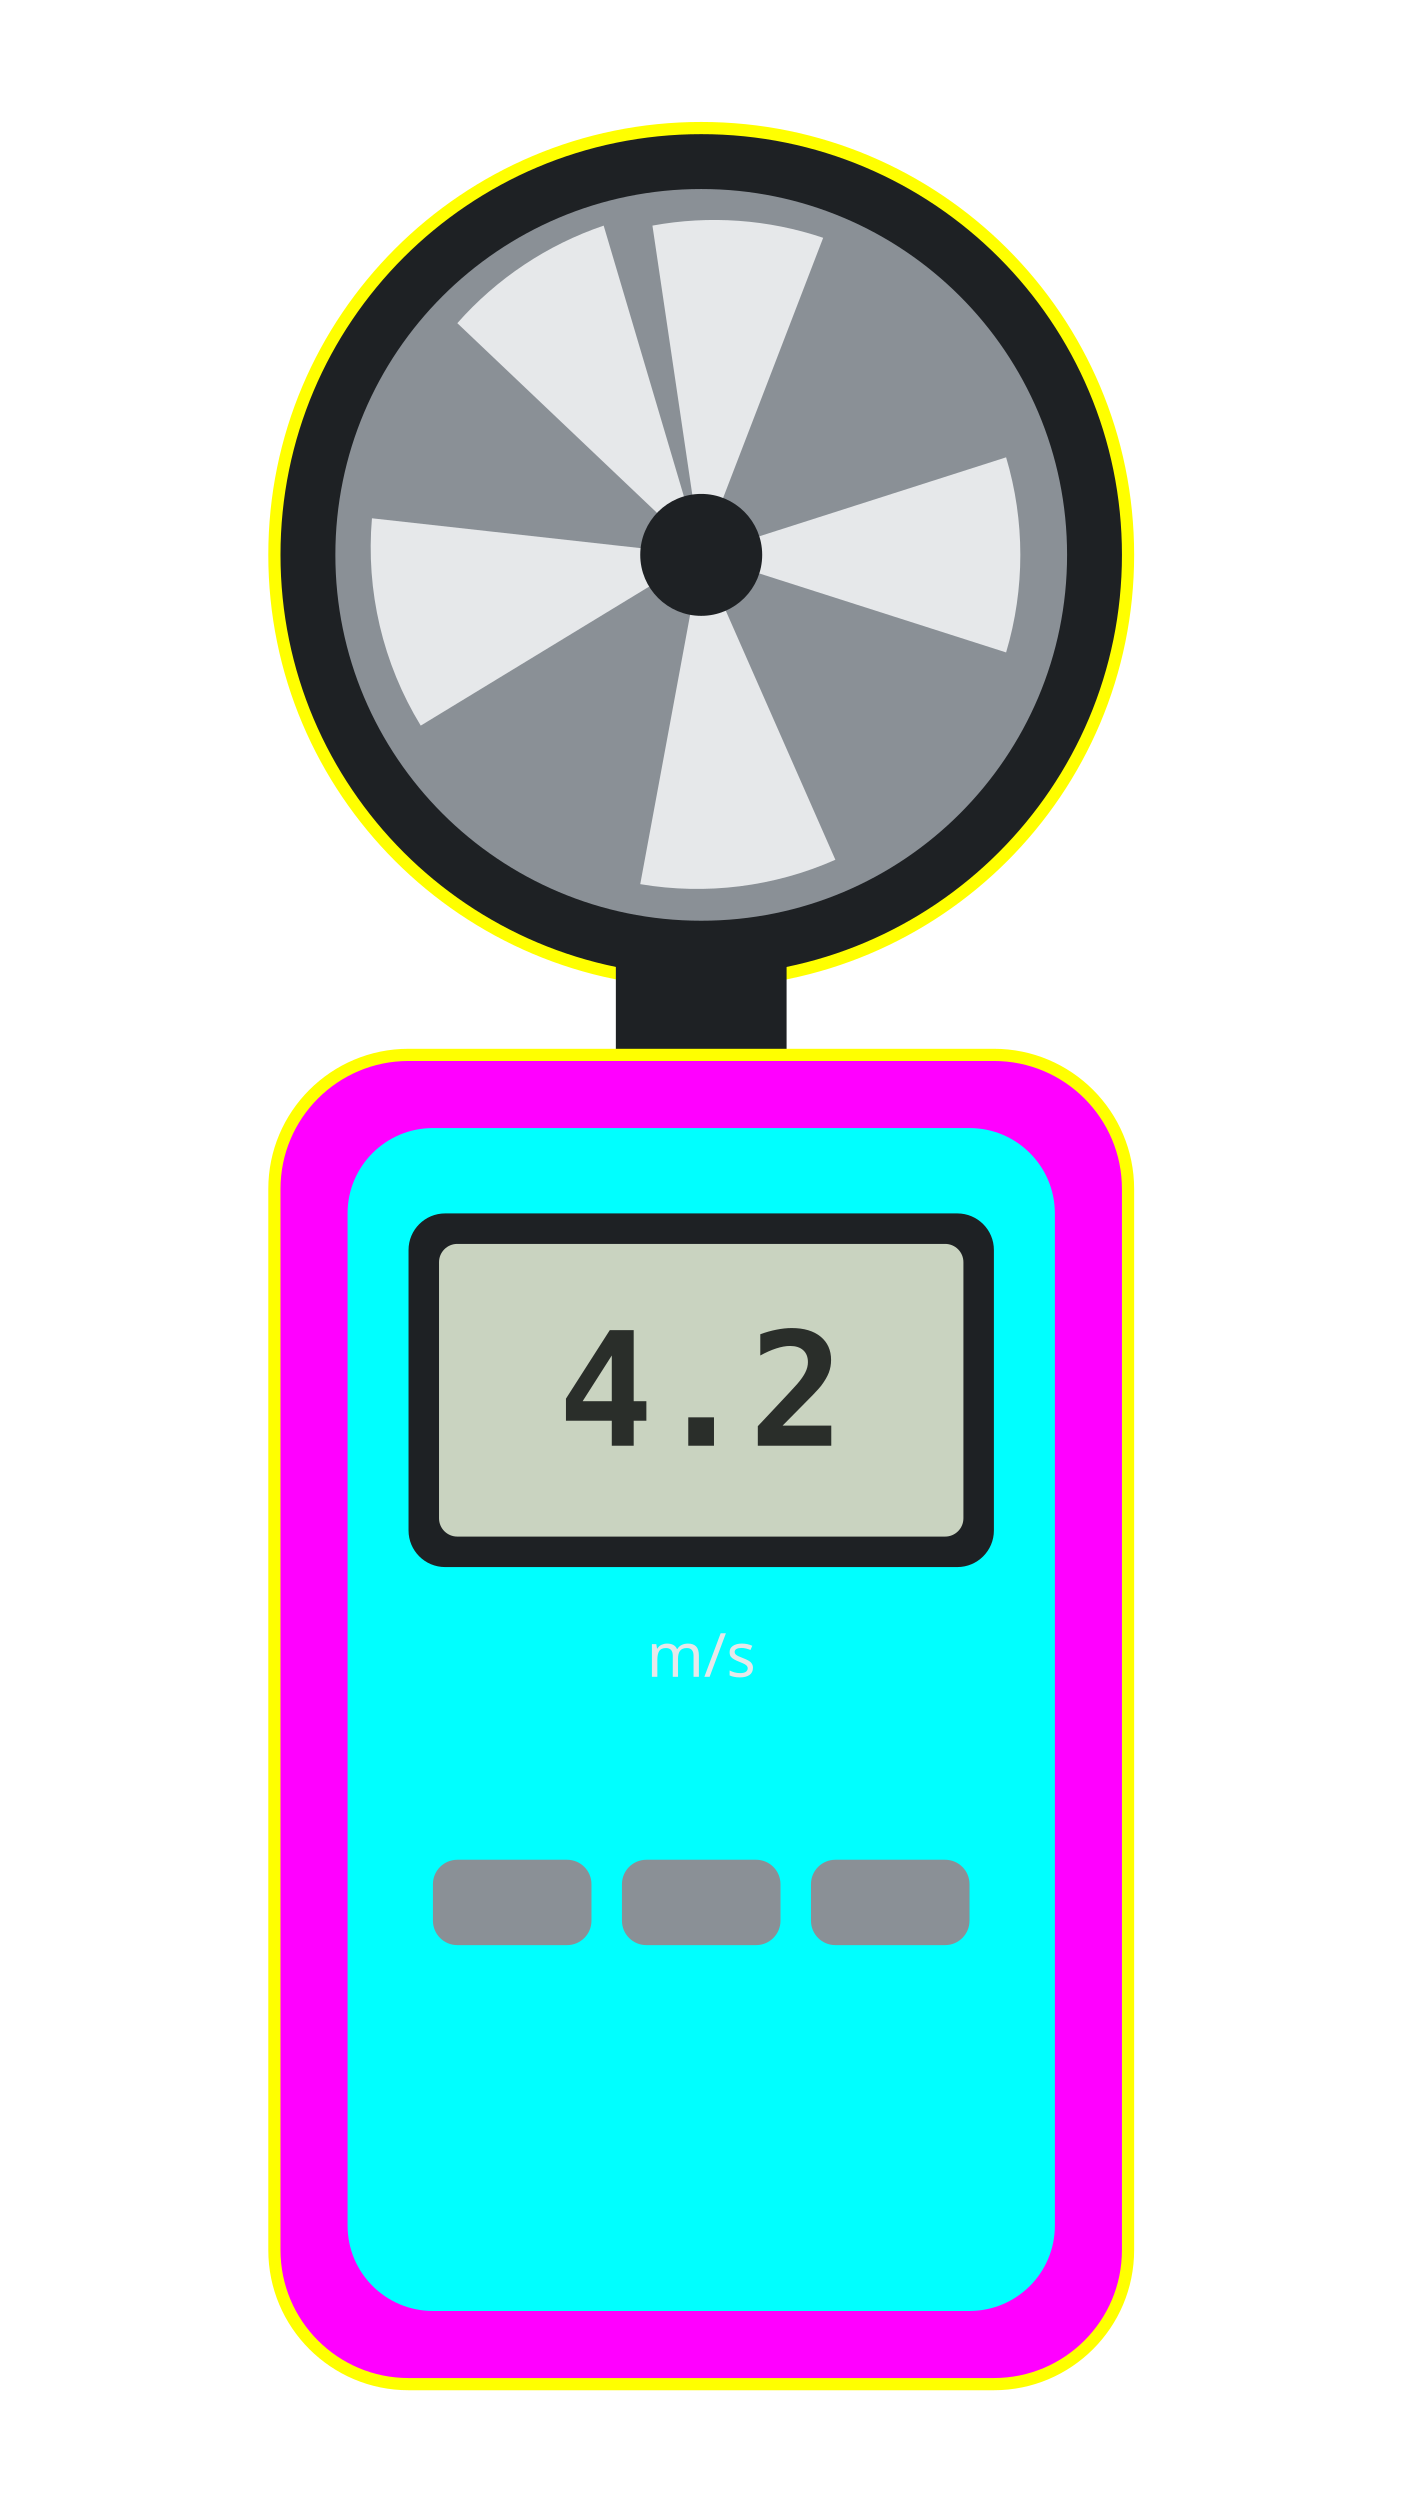
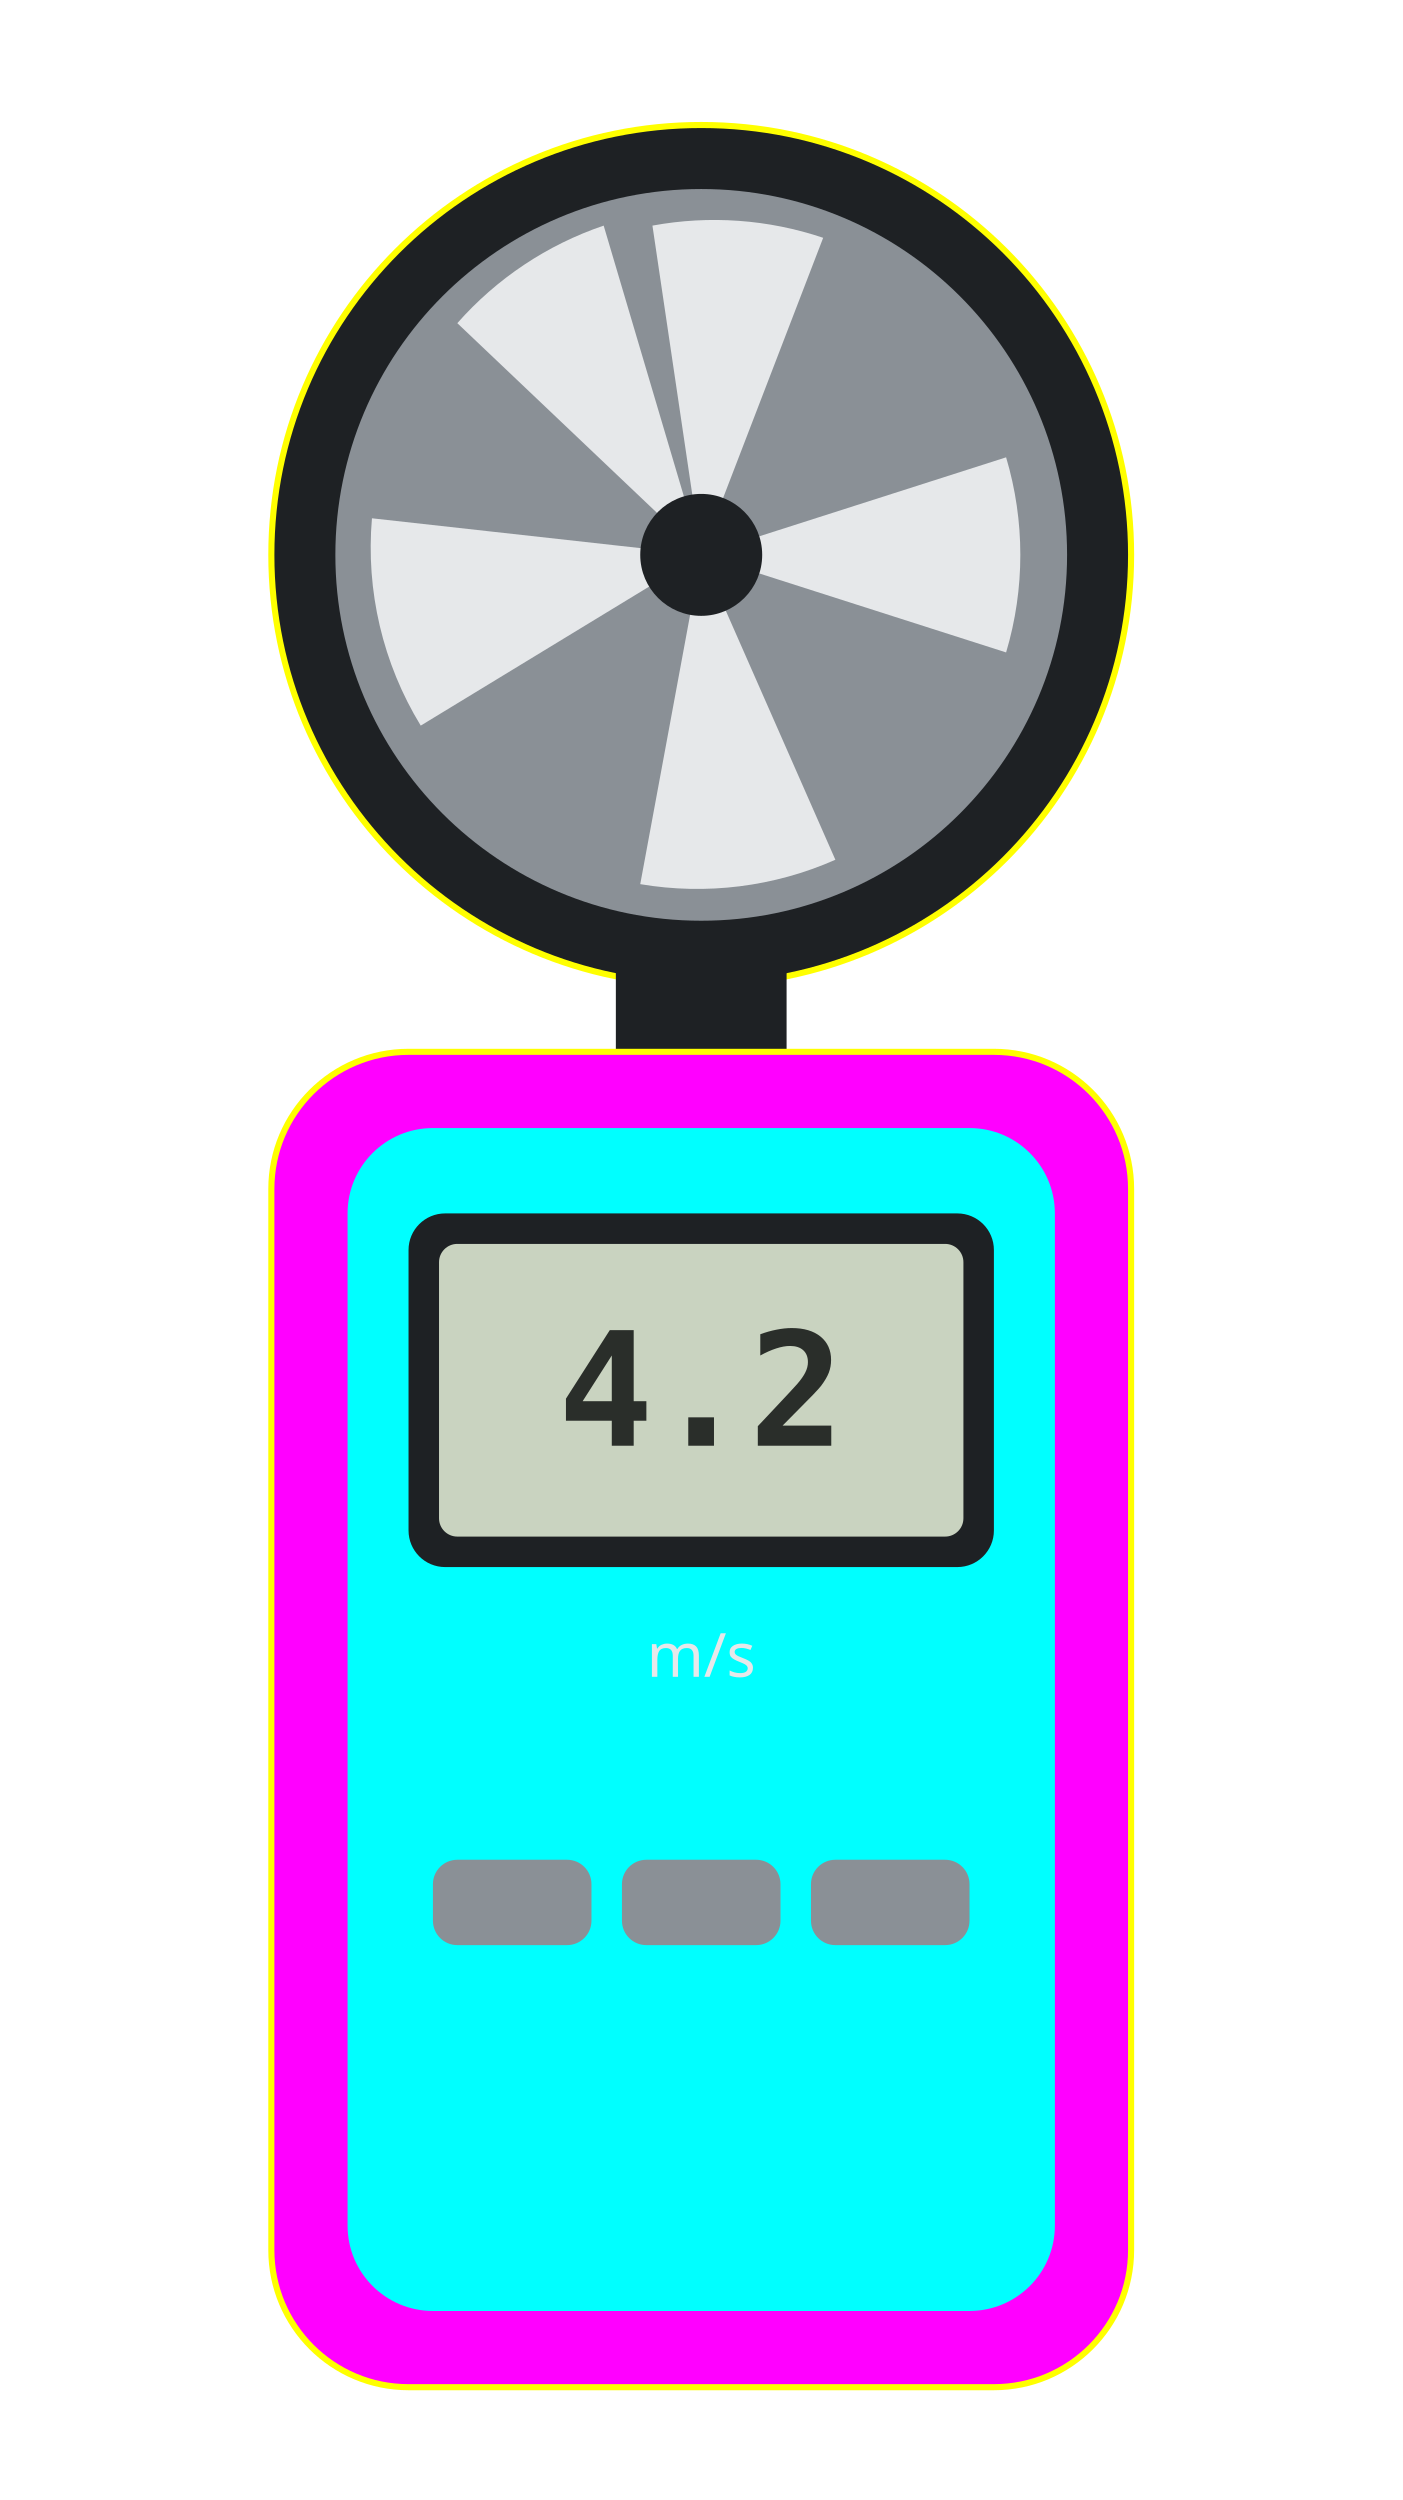
<svg xmlns="http://www.w3.org/2000/svg" viewBox="-15 -15 230 410" width="230" height="410">
  <style>
    .primary { fill: #FF00FF; }
    .secondary { fill: #00FFFF; }
    .lcd { fill: #C9D3C0; }
    .lcdtext { fill: #2A2E2A; font-weight: bold; font-size: 30px; font-family: monospace; }
    .light { fill: #E6E8EA; }
    .key { fill: #8A9096; }
    .dark { fill: #1E2124; }
    .bezel { fill: #2B2E32; }
    .line { fill: none; stroke: #E6E8EA; stroke-width: 4; stroke-linecap: round; stroke-linejoin: round; }
    .dline { fill: none; stroke: #1E2124; stroke-width: 4; stroke-linecap: round; stroke-linejoin: round; }
    .label { fill: #E6E8EA; font-size: 10px; font-family: sans-serif; text-anchor: middle; }
  </style>
  <circle class="dark" cx="100" cy="76" r="70" stroke="#FFFF00" stroke-width="2" vector-effect="non-scaling-stroke" />
+   <circle class="dark" cx="100" cy="76" r="70" />
  <circle class="key" cx="100" cy="76" r="60" />
  <g class="light">
    <path d="M100 76 L92 22 A56 56 0 0 1 120 24 Z" />
    <path d="M100 76 L150 60 A56 56 0 0 1 150 92 Z" />
    <path d="M100 76 L122 126 A56 56 0 0 1 90 130 Z" />
    <path d="M100 76 L54 104 A56 56 0 0 1 46 70 Z" />
    <path d="M100 76 L60 38 A56 56 0 0 1 84 22 Z" />
  </g>
  <circle class="dark" cx="100" cy="76" r="10" />
  <rect class="dark" x="86" y="140" width="28" height="24" />
  <rect class="primary" x="30" y="158" stroke="#FFFF00" stroke-width="2" vector-effect="non-scaling-stroke" width="140" height="218" rx="22" />
+   <rect class="primary" x="30" y="158" width="140" height="218" rx="22" />
  <rect class="secondary" x="42" y="170" width="116" height="194" rx="14" />
  <rect class="dark" x="52" y="184" width="96" height="58" rx="6" />
  <rect class="lcd" x="57" y="189" width="86" height="48" rx="3" />
  <text class="lcdtext" style="font-weight:bold;font-family:monospace;font-size:26px" x="100.0" y="222.1" text-anchor="middle">4.2</text>
  <text style="font-size:10px;font-family:sans-serif" class="label" x="100" y="260">m/s</text>
  <g class="key">
    <rect x="56" y="290" width="26" height="14" rx="4" />
    <rect x="87" y="290" width="26" height="14" rx="4" />
    <rect x="118" y="290" width="26" height="14" rx="4" />
  </g>
</svg>
